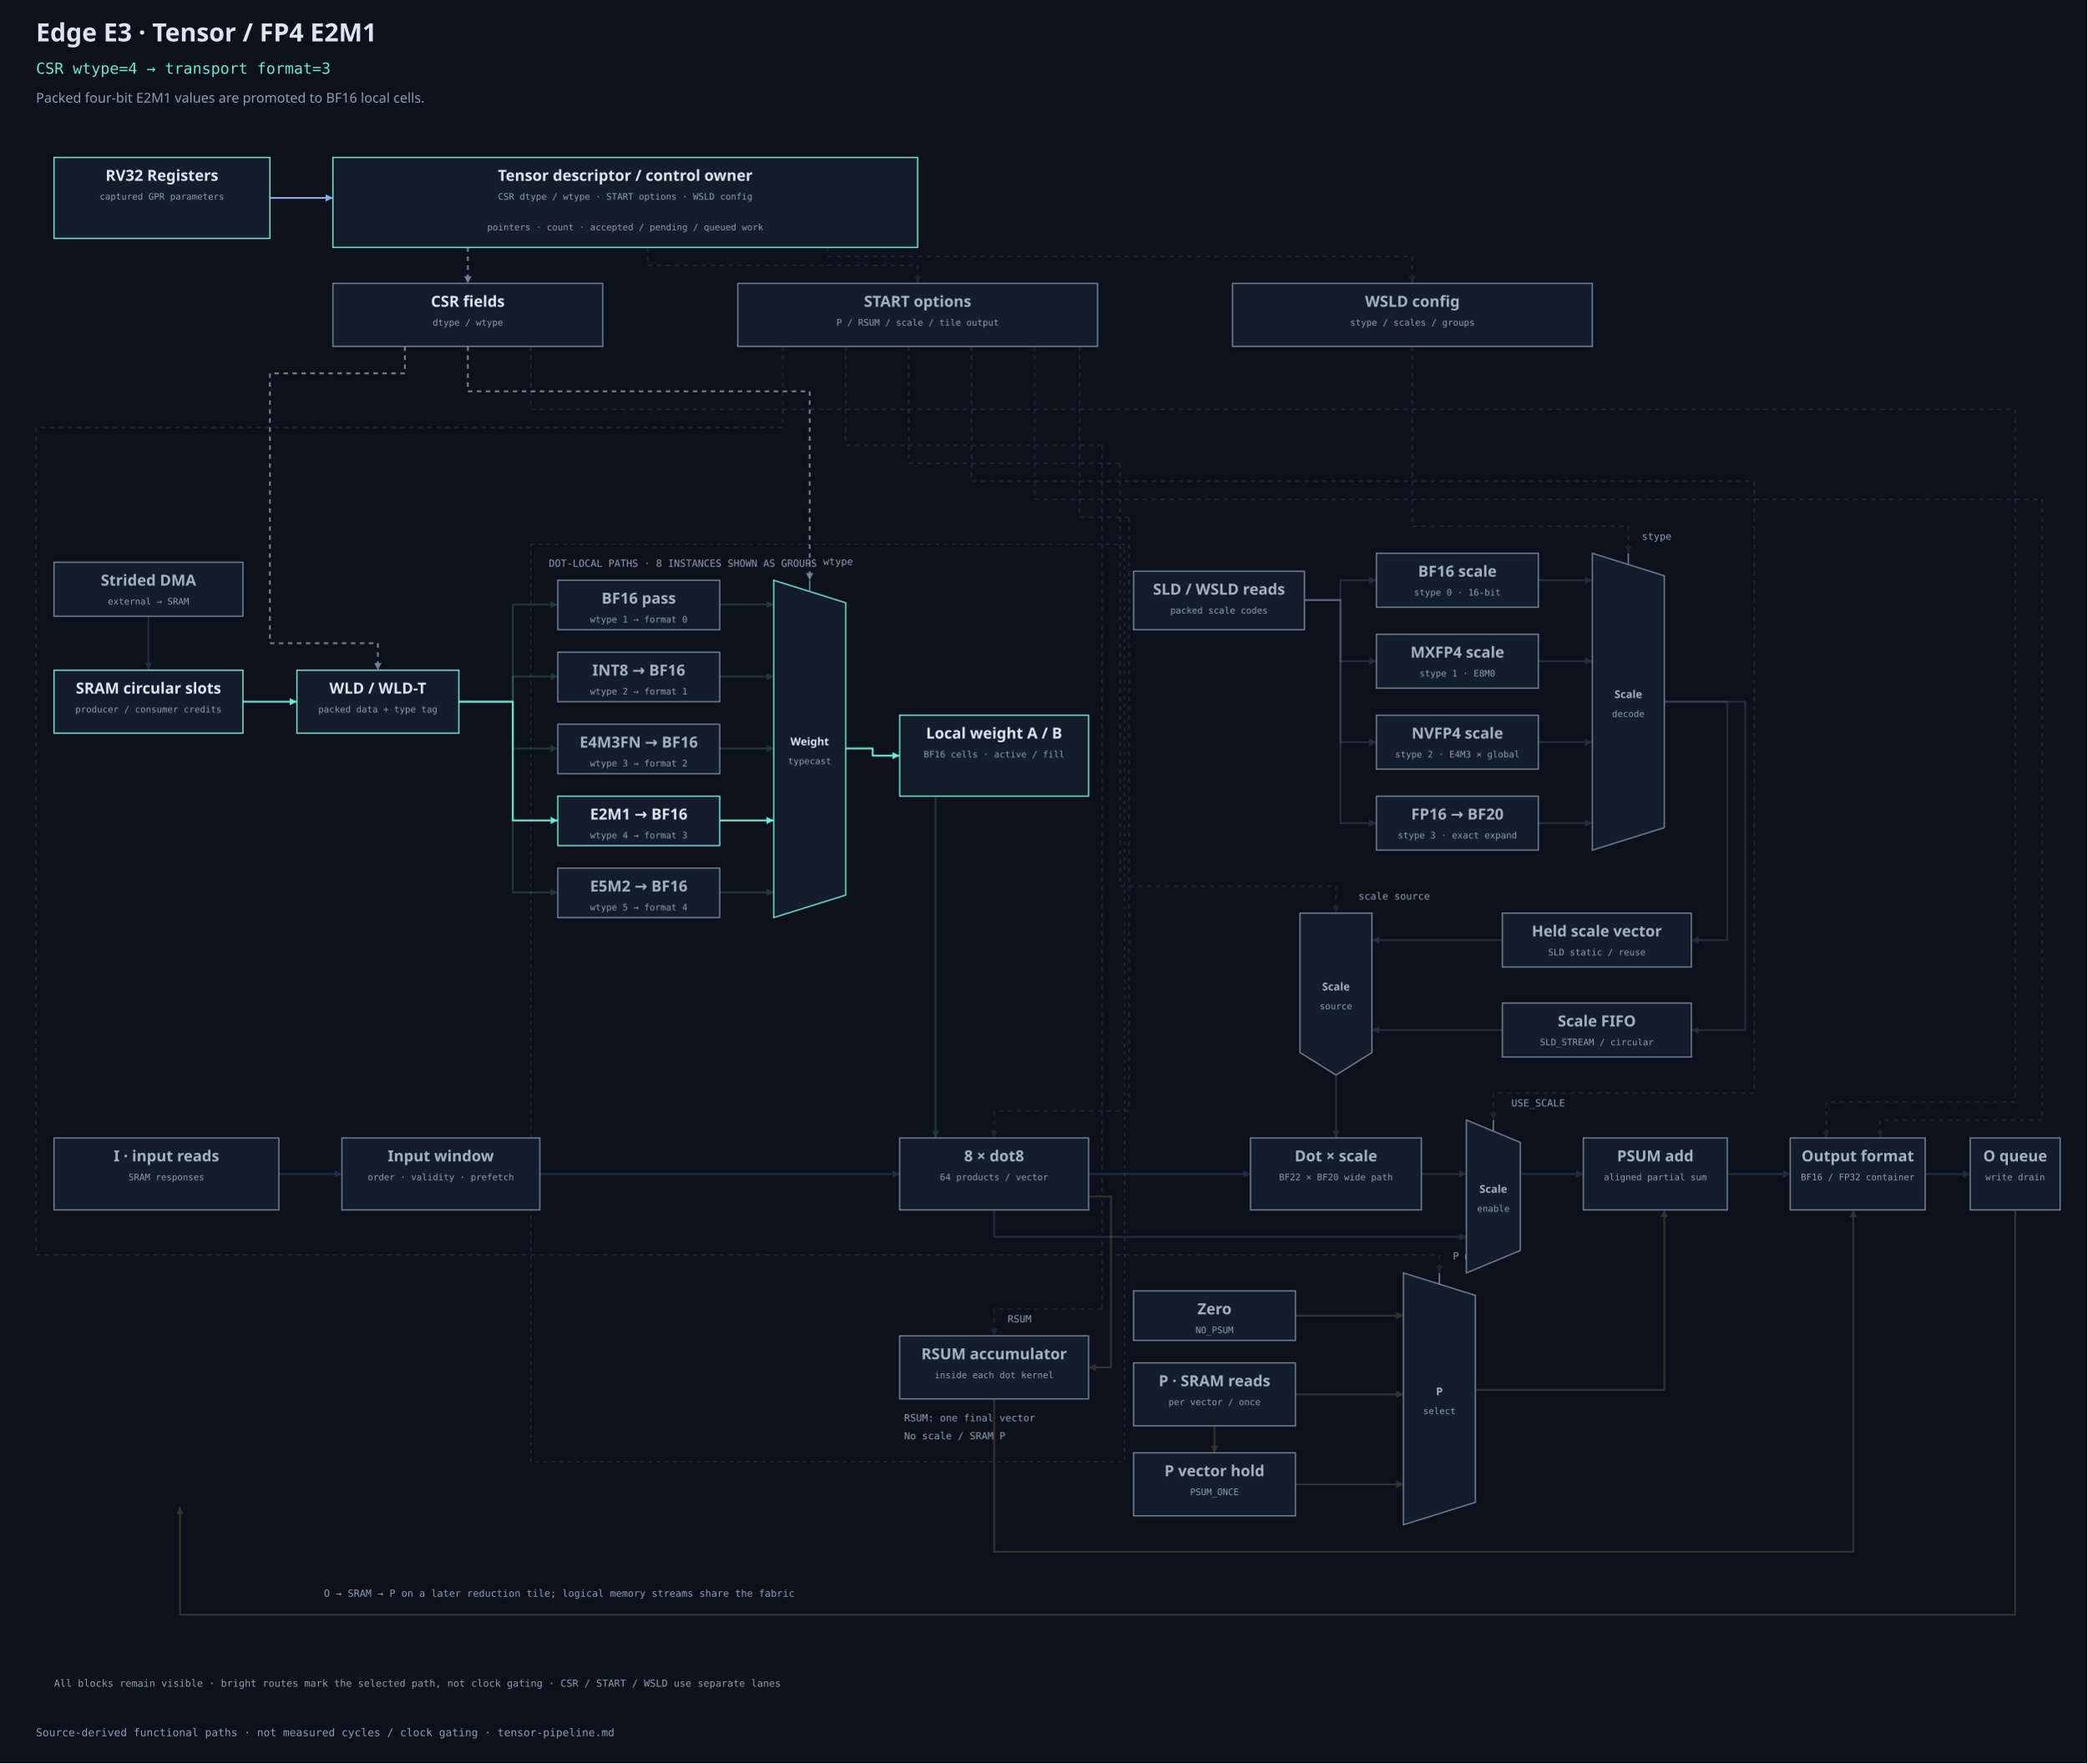
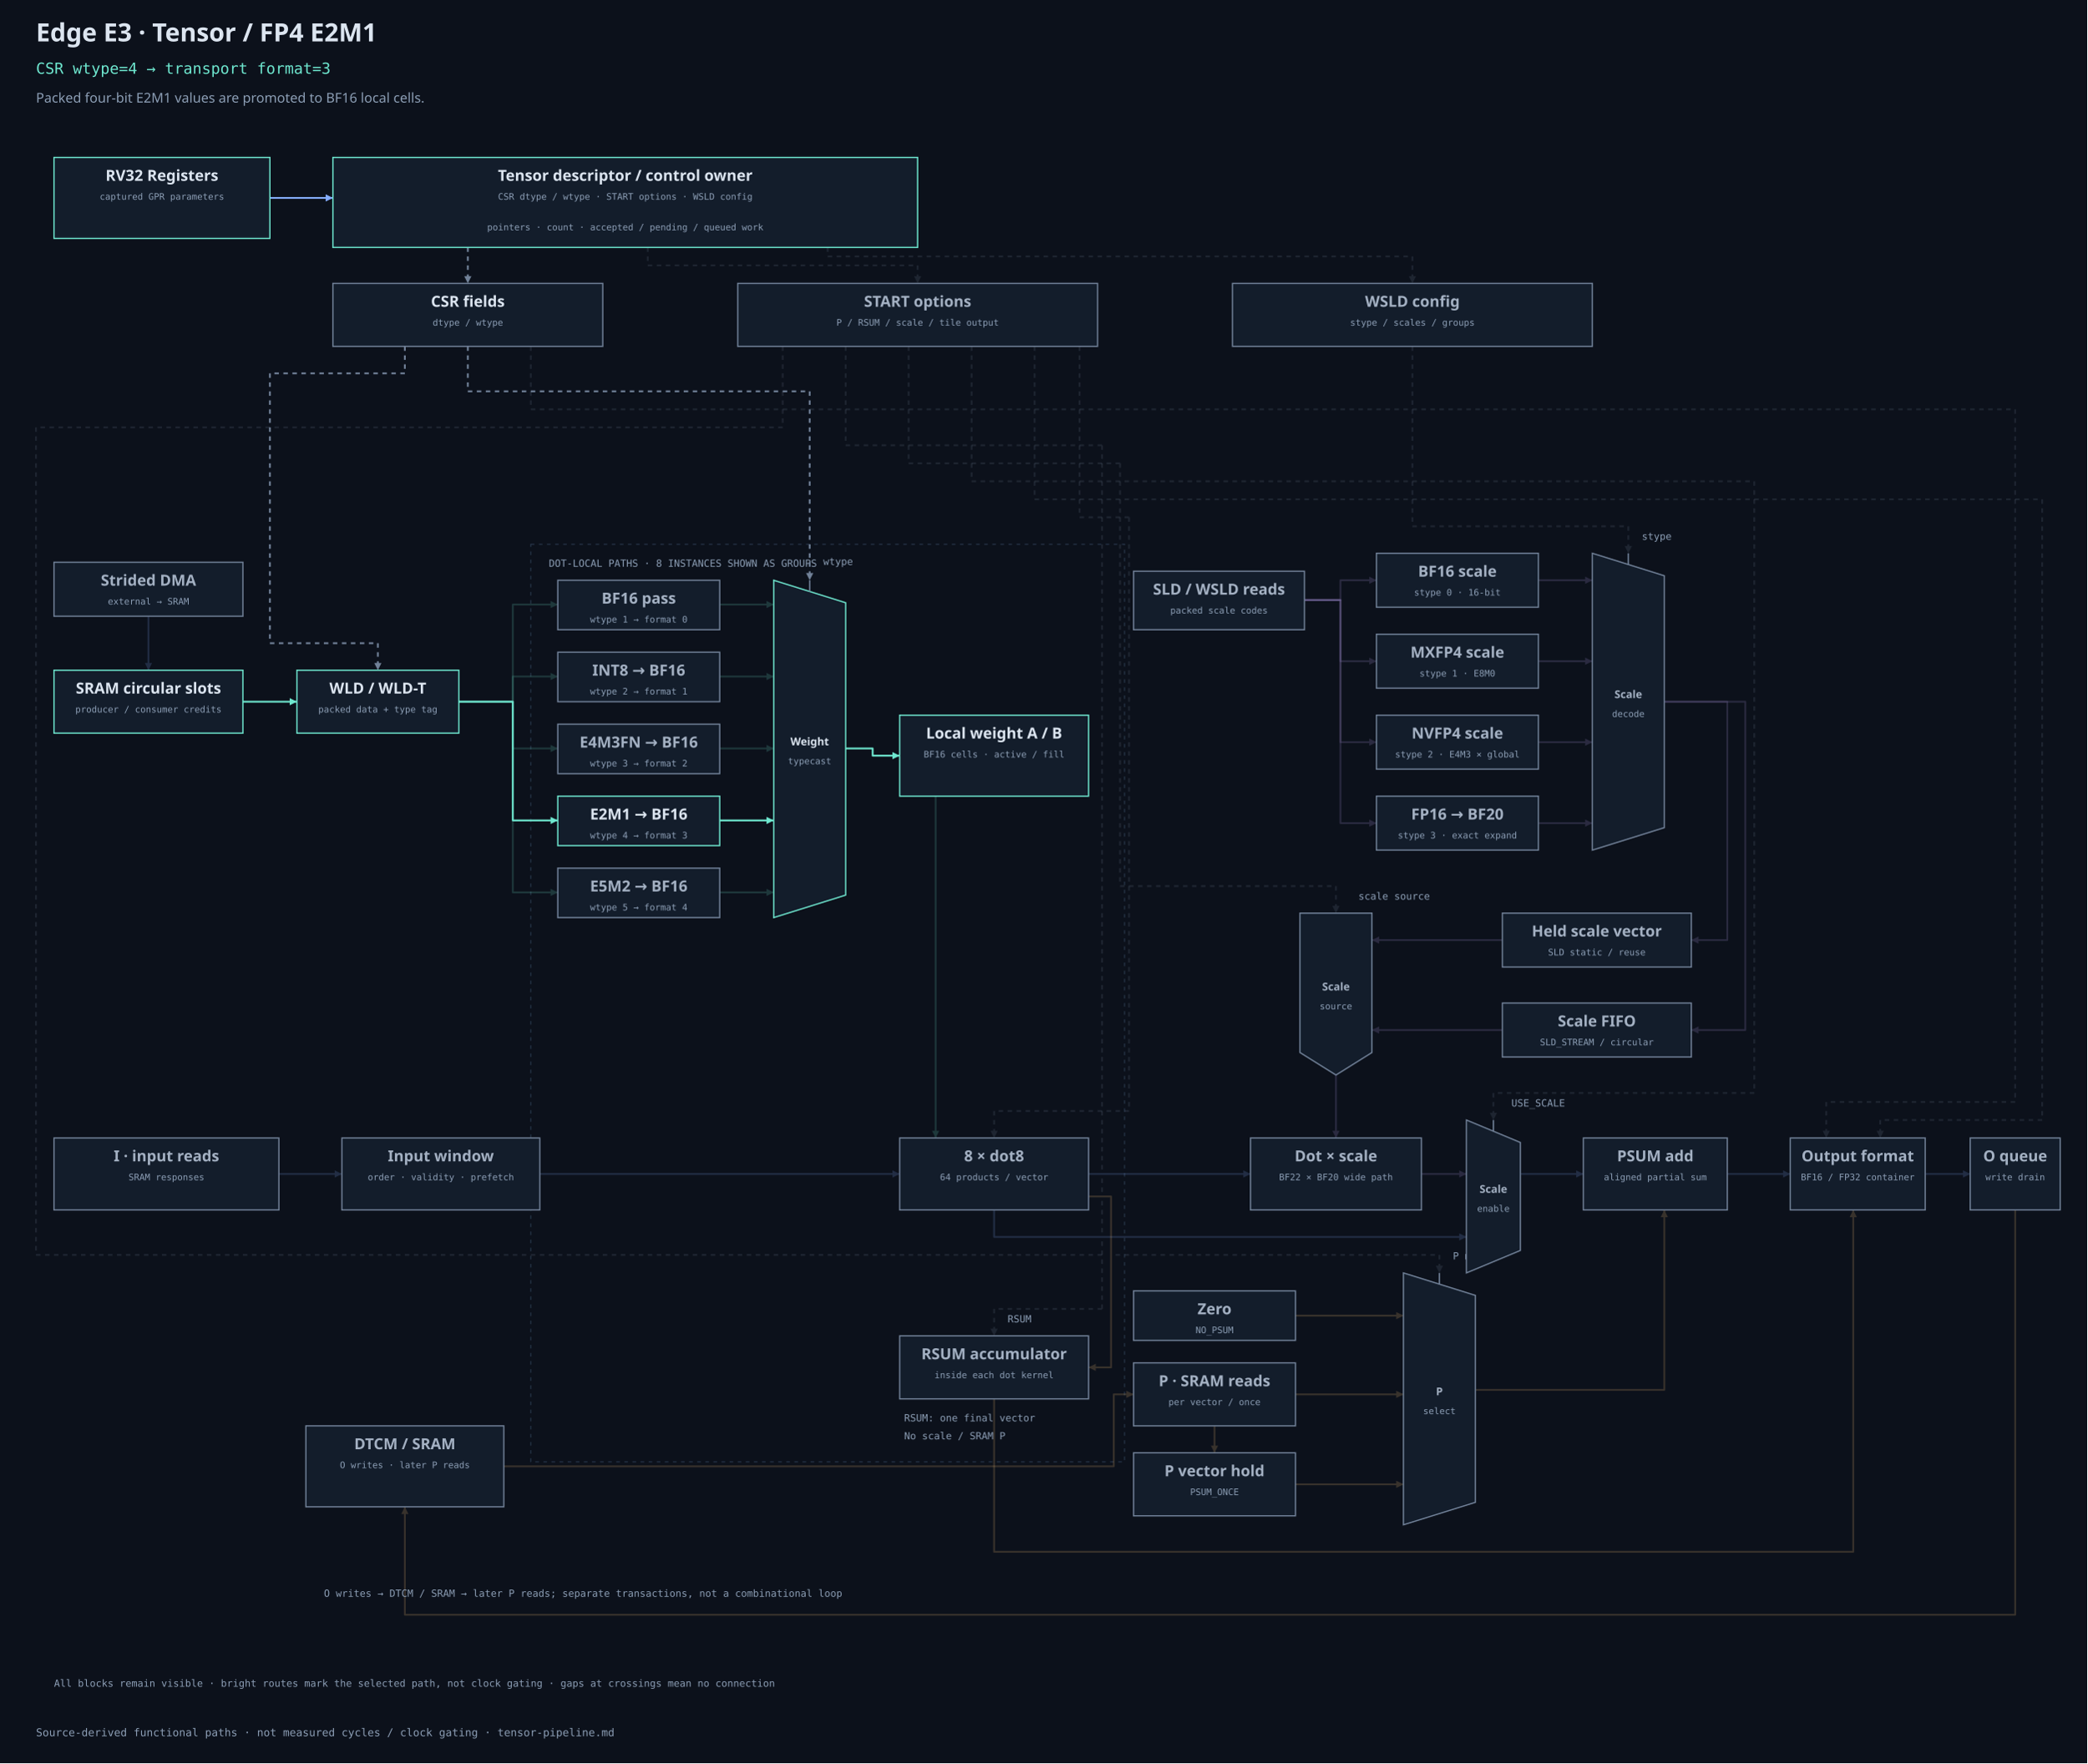
<svg xmlns="http://www.w3.org/2000/svg" width="2320" height="1960" viewBox="0 0 2320 1960">
  <rect width="2320" height="1960" fill="#0c111b" />
  <text x="40" y="46" fill="#dce5f0" font-family="sans-serif" font-size="28" font-weight="700">Edge E3 · Tensor / FP4 E2M1</text>
  <text x="40" y="82" fill="#6ee7cf" font-family="monospace" font-size="17">CSR wtype=4 → transport format=3</text>
  <text x="40" y="114" fill="#8c9eb5" font-family="sans-serif" font-size="15">Packed four-bit E2M1 values are promoted to BF16 local cells.</text>
  <svg x="20" y="135" width="2280" height="1760" viewBox="0 0 2280 1760" role="img" aria-labelledby="tensor-svg-title tensor-svg-desc">
    <style>.tensor-bg{fill:var(--bg,#0c111b)}.tensor-memory{fill:none;stroke:var(--rule,#29394e);stroke-dasharray:4 5}.tensor-title{font:600 17px sans-serif;fill:var(--ink,#dce5f0)}.tensor-sub{font:10px monospace;fill:var(--muted,#8c9eb5)}.tensor-caption{font:11px monospace;fill:var(--muted,#8c9eb5)}.tensor-box{fill:var(--panel,#131d2b);stroke:var(--ink,#dce5f0);stroke-width:1.4}.tensor-wire{fill:none;stroke-width:2;stroke-linejoin:round}.tensor-data{stroke:#85adff}.tensor-weight{stroke:#6ee7cf}.tensor-psum{stroke:#ffc578}.tensor-optional{stroke:#b39be8}.tensor-control{stroke:#718198;stroke-dasharray:5 5}.tensor-arrow-data{fill:#85adff}.tensor-arrow-weight{fill:#6ee7cf}.tensor-arrow-psum{fill:#ffc578}.tensor-arrow-optional{fill:#b39be8}.tensor-arrow-control{fill:#718198}[data-tensor-node]{opacity:1}[data-tensor-path]{opacity:.18}[data-tensor-path].is-active{opacity:1}[data-tensor-node]:not(.is-active) .tensor-box{stroke:var(--muted,#718198)}[data-tensor-node]:not(.is-active) .tensor-title{fill:var(--muted,#a4b1c3)}[data-tensor-node]:not(.is-active) .tensor-sub{fill:var(--muted,#8c9eb5)}.tensor-mux-title{font-size:12px}.tensor-control-source .tensor-box{stroke:#718198!important}.tensor-control-port{stroke:#718198;stroke-width:1.5;fill:none}.is-active .tensor-box{stroke:#6ee7cf}</style>
    <defs>
      <marker id="tensor-arrow-data" viewBox="0 0 8 8" refX="8" refY="4" markerWidth="8" markerHeight="8" markerUnits="userSpaceOnUse" orient="auto">
        <path d="M0 0L8 4L0 8Z" class="tensor-arrow-data" />
      </marker>
      <marker id="tensor-arrow-weight" viewBox="0 0 8 8" refX="8" refY="4" markerWidth="8" markerHeight="8" markerUnits="userSpaceOnUse" orient="auto">
        <path d="M0 0L8 4L0 8Z" class="tensor-arrow-weight" />
      </marker>
      <marker id="tensor-arrow-psum" viewBox="0 0 8 8" refX="8" refY="4" markerWidth="8" markerHeight="8" markerUnits="userSpaceOnUse" orient="auto">
        <path d="M0 0L8 4L0 8Z" class="tensor-arrow-psum" />
      </marker>
      <marker id="tensor-arrow-optional" viewBox="0 0 8 8" refX="8" refY="4" markerWidth="8" markerHeight="8" markerUnits="userSpaceOnUse" orient="auto">
        <path d="M0 0L8 4L0 8Z" class="tensor-arrow-optional" />
      </marker>
      <marker id="tensor-arrow-control" viewBox="0 0 8 8" refX="8" refY="4" markerWidth="8" markerHeight="8" markerUnits="userSpaceOnUse" orient="auto">
        <path d="M0 0L8 4L0 8Z" class="tensor-arrow-control" />
      </marker>
    </defs>
    <rect class="tensor-bg" width="2280" height="1760" />
    <rect class="tensor-memory" x="570" y="470" width="660" height="1020" />
    <text class="tensor-caption" x="590" y="495">DOT-LOCAL PATHS · 8 INSTANCES SHOWN AS GROUPS</text>
    <text class="tensor-caption" x="895" y="493">wtype</text>
    <text class="tensor-caption" x="1805" y="465">stype</text>
    <text class="tensor-caption" x="1660" y="1095">USE_SCALE</text>
    <text class="tensor-caption" x="1490" y="865">scale source</text>
    <text class="tensor-caption" x="1595" y="1265">P mode</text>
    <text class="tensor-caption" x="1100" y="1335">RSUM</text>
    <path data-tensor-path="gpr-owner" class="tensor-wire tensor-data is-active" d="M280 85H350" marker-end="url(#tensor-arrow-data)" />
    <g data-tensor-path="ctrl-wld" class="tensor-wire tensor-control is-active">
      <path d="M430 250L430 280M430 280L280 280M280 280L280 580M280 580L400 580M400 580L400 610" />
      <path d="M400 602L400 610" marker-end="url(#tensor-arrow-control)" />
    </g>
    <g data-tensor-path="ctrl-weight" class="tensor-wire tensor-control is-active">
      <path d="M500 250L500 300M500 300L880 300M880 300L880 510" />
      <path d="M880 502L880 510" marker-end="url(#tensor-arrow-control)" />
    </g>
    <g data-tensor-path="ctrl-psum" class="tensor-wire tensor-control ">
      <path d="M850 250L850 340M850 340L20 340M20 340L20 1260M20 1260L1210 1260M1220 1260L1580 1260M1580 1260L1580 1280" />
      <path d="M1580 1272L1580 1280" marker-end="url(#tensor-arrow-control)" />
    </g>
    <g data-tensor-path="ctrl-rsum" class="tensor-wire tensor-control ">
      <path d="M920 250L920 360M920 360L1205 360M1205 360L1205 1165M1205 1175L1205 1190M1205 1200L1205 1235M1205 1245L1205 1320M1205 1320L1085 1320M1085 1320L1085 1350" />
      <path d="M1085 1342L1085 1350" marker-end="url(#tensor-arrow-control)" />
    </g>
    <g data-tensor-path="ctrl-scale" class="tensor-wire tensor-control ">
      <path d="M990 250L990 380M990 380L1225 380M1225 380L1225 850M1225 850L1465 850M1465 850L1465 880" />
      <path d="M1465 872L1465 880" marker-end="url(#tensor-arrow-control)" />
    </g>
    <g data-tensor-path="ctrl-enable" class="tensor-wire tensor-control ">
      <path d="M1060 250L1060 400M1060 400L1930 400M1930 400L1930 1080M1930 1080L1640 1080M1640 1080L1640 1110" />
      <path d="M1640 1102L1640 1110" marker-end="url(#tensor-arrow-control)" />
    </g>
    <g data-tensor-path="ctrl-stype" class="tensor-wire tensor-control ">
      <path d="M1550 250L1550 450M1550 450L1790 450M1790 450L1790 480" />
      <path d="M1790 472L1790 480" marker-end="url(#tensor-arrow-control)" />
    </g>
    <g data-tensor-path="ctrl-format" class="tensor-wire tensor-control ">
      <path d="M570 250L570 320M570 320L2220 320M2220 320L2220 1090M2220 1090L2010 1090M2010 1090L2010 1130" />
      <path d="M2010 1122L2010 1130" marker-end="url(#tensor-arrow-control)" />
    </g>
    <g data-tensor-path="owner-dot" class="tensor-wire tensor-control ">
      <path d="M1180 250L1180 440M1180 440L1235 440M1235 440L1235 1100M1235 1100L1085 1100M1085 1100L1085 1130" />
      <path d="M1085 1122L1085 1130" marker-end="url(#tensor-arrow-control)" />
    </g>
    <path data-tensor-path="dma-ring" class="tensor-wire tensor-data " d="M145 550L145 610" marker-end="url(#tensor-arrow-data)" />
    <path data-tensor-path="ring-wld" class="tensor-wire tensor-weight is-active" d="M250 645L310 645" marker-end="url(#tensor-arrow-weight)" />
    <path data-tensor-path="weights" class="tensor-wire tensor-weight " d="M1020 750L1020 1130" marker-end="url(#tensor-arrow-weight)" />
    <path data-tensor-path="input-window" class="tensor-wire tensor-data " d="M290 1170L360 1170" marker-end="url(#tensor-arrow-data)" />
    <path data-tensor-path="window-dot" class="tensor-wire tensor-data " d="M580 1170L980 1170" marker-end="url(#tensor-arrow-data)" />
    <path data-tensor-path="dot-post" class="tensor-wire tensor-data " d="M1190 1170L1370 1170" marker-end="url(#tensor-arrow-data)" />
    <path data-tensor-path="scale-product" class="tensor-wire tensor-optional " d="M1560 1170L1610 1170" marker-end="url(#tensor-arrow-optional)" />
    <path data-tensor-path="scale-bypass" class="tensor-wire tensor-data " d="M1085 1210L1085 1240L1610 1240" marker-end="url(#tensor-arrow-data)" />
    <path data-tensor-path="scaled-to-post" class="tensor-wire tensor-data " d="M1670 1170L1740 1170" marker-end="url(#tensor-arrow-data)" />
    <path data-tensor-path="post-output" class="tensor-wire tensor-data " d="M1900 1170L1970 1170" marker-end="url(#tensor-arrow-data)" />
    <path data-tensor-path="format-output" class="tensor-wire tensor-data " d="M2120 1170L2170 1170" marker-end="url(#tensor-arrow-data)" />
    <path data-tensor-path="rsum-merge" class="tensor-wire tensor-psum " d="M1190 1195L1215 1195L1215 1385L1190 1385" marker-end="url(#tensor-arrow-psum)" />
    <path data-tensor-path="rsum-output" class="tensor-wire tensor-psum " d="M1085 1420L1085 1590L2040 1590L2040 1210" marker-end="url(#tensor-arrow-psum)" />
    <path data-tensor-path="static-scale" class="tensor-wire tensor-optional " d="M1650 910L1505 910" marker-end="url(#tensor-arrow-optional)" />
    <path data-tensor-path="stream-scale" class="tensor-wire tensor-optional " d="M1650 1010L1505 1010" marker-end="url(#tensor-arrow-optional)" />
    <path data-tensor-path="scale" class="tensor-wire tensor-optional " d="M1465 1060L1465 1130" marker-end="url(#tensor-arrow-optional)" />
    <path data-tensor-path="sld-static" class="tensor-wire tensor-optional " d="M1830 645L1900 645L1900 910L1860 910" marker-end="url(#tensor-arrow-optional)" />
    <path data-tensor-path="sld-stream" class="tensor-wire tensor-optional " d="M1830 645L1920 645L1920 1010L1860 1010" marker-end="url(#tensor-arrow-optional)" />
    <path data-tensor-path="zero-p" class="tensor-wire tensor-psum " d="M1420 1327.5L1540 1327.5" marker-end="url(#tensor-arrow-psum)" />
    <path data-tensor-path="read-hold" class="tensor-wire tensor-psum " d="M1330 1450L1330 1480" marker-end="url(#tensor-arrow-psum)" />
    <path data-tensor-path="hold-p" class="tensor-wire tensor-psum " d="M1420 1515L1540 1515" marker-end="url(#tensor-arrow-psum)" />
    <path data-tensor-path="stream-p" class="tensor-wire tensor-psum " d="M1420 1415L1540 1415" marker-end="url(#tensor-arrow-psum)" />
    <path data-tensor-path="psum-post" class="tensor-wire tensor-psum " d="M1620 1410L1830 1410L1830 1210" marker-end="url(#tensor-arrow-psum)" />
-     <path data-tensor-path="writeback" class="tensor-wire tensor-psum " d="M2220 1210L2220 1660L180 1660L180 1540" marker-end="url(#tensor-arrow-psum)" />
+     <path data-tensor-path="writeback" class="tensor-wire tensor-psum " d="M2220 1210L2220 1660L430 1660L430 1540" marker-end="url(#tensor-arrow-psum)" />
+     <path data-tensor-path="sram-psum" class="tensor-wire tensor-psum " d="M540 1495L1218 1495L1218 1415L1240 1415" marker-end="url(#tensor-arrow-psum)" />
    <path data-tensor-path="wld-bf16" class="tensor-wire tensor-weight " d="M490 645L550 645L550 537L600 537" marker-end="url(#tensor-arrow-weight)" />
    <path data-tensor-path="cast-bf16" class="tensor-wire tensor-weight " d="M780 537L840 537" marker-end="url(#tensor-arrow-weight)" />
    <path data-tensor-path="wld-int8" class="tensor-wire tensor-weight " d="M490 645L550 645L550 617L600 617" marker-end="url(#tensor-arrow-weight)" />
    <path data-tensor-path="cast-int8" class="tensor-wire tensor-weight " d="M780 617L840 617" marker-end="url(#tensor-arrow-weight)" />
    <path data-tensor-path="wld-e4m3" class="tensor-wire tensor-weight " d="M490 645L550 645L550 697L600 697" marker-end="url(#tensor-arrow-weight)" />
    <path data-tensor-path="cast-e4m3" class="tensor-wire tensor-weight " d="M780 697L840 697" marker-end="url(#tensor-arrow-weight)" />
    <path data-tensor-path="wld-fp4" class="tensor-wire tensor-weight is-active" d="M490 645L550 645L550 777L600 777" marker-end="url(#tensor-arrow-weight)" />
    <path data-tensor-path="cast-fp4" class="tensor-wire tensor-weight is-active" d="M780 777L840 777" marker-end="url(#tensor-arrow-weight)" />
    <path data-tensor-path="wld-e5m2" class="tensor-wire tensor-weight " d="M490 645L550 645L550 857L600 857" marker-end="url(#tensor-arrow-weight)" />
    <path data-tensor-path="cast-e5m2" class="tensor-wire tensor-weight " d="M780 857L840 857" marker-end="url(#tensor-arrow-weight)" />
    <path data-tensor-path="wld-banks" class="tensor-wire tensor-weight is-active" d="M920 697L950 697L950 705L980 705" marker-end="url(#tensor-arrow-weight)" />
    <path data-tensor-path="sld-bf16" class="tensor-wire tensor-optional " d="M1430 532L1470 532L1470 510L1510 510" marker-end="url(#tensor-arrow-optional)" />
    <path data-tensor-path="decode-bf16" class="tensor-wire tensor-optional " d="M1690 510L1750 510" marker-end="url(#tensor-arrow-optional)" />
    <path data-tensor-path="sld-mx" class="tensor-wire tensor-optional " d="M1430 532L1470 532L1470 600L1510 600" marker-end="url(#tensor-arrow-optional)" />
    <path data-tensor-path="decode-mx" class="tensor-wire tensor-optional " d="M1690 600L1750 600" marker-end="url(#tensor-arrow-optional)" />
    <path data-tensor-path="sld-nv" class="tensor-wire tensor-optional " d="M1430 532L1470 532L1470 690L1510 690" marker-end="url(#tensor-arrow-optional)" />
    <path data-tensor-path="decode-nv" class="tensor-wire tensor-optional " d="M1690 690L1750 690" marker-end="url(#tensor-arrow-optional)" />
    <path data-tensor-path="sld-fp16" class="tensor-wire tensor-optional " d="M1430 532L1470 532L1470 780L1510 780" marker-end="url(#tensor-arrow-optional)" />
    <path data-tensor-path="decode-fp16" class="tensor-wire tensor-optional " d="M1690 780L1750 780" marker-end="url(#tensor-arrow-optional)" />
    <g data-tensor-path="owner-csr" class="tensor-wire tensor-control is-active">
      <path d="M500 140L500 180" />
      <path d="M500 172L500 180" marker-end="url(#tensor-arrow-control)" />
    </g>
    <g data-tensor-path="owner-start" class="tensor-wire tensor-control ">
      <path d="M700 140L700 160M700 160L1000 160M1000 160L1000 180" />
      <path d="M1000 172L1000 180" marker-end="url(#tensor-arrow-control)" />
    </g>
    <g data-tensor-path="owner-wsld" class="tensor-wire tensor-control ">
      <path d="M900 140L900 150M900 150L1550 150M1550 150L1550 180" />
      <path d="M1550 172L1550 180" marker-end="url(#tensor-arrow-control)" />
    </g>
    <g data-tensor-path="ctrl-tile-format" class="tensor-wire tensor-control ">
      <path d="M1130 250L1130 420M1130 420L2250 420M2250 420L2250 1110M2250 1110L2070 1110M2070 1110L2070 1130" />
      <path d="M2070 1122L2070 1130" marker-end="url(#tensor-arrow-control)" />
    </g>
    <g data-tensor-node="gpr" class="is-active " role="button" tabindex="0" aria-label="RV32 Registers: explore this path">
      <rect class="tensor-box" x="40" y="40" width="240" height="90" />
      <text class="tensor-title " x="160" y="66" text-anchor="middle">RV32 Registers</text>
      <text class="tensor-sub" x="160" y="87" text-anchor="middle">captured GPR parameters</text>
    </g>
    <g data-tensor-node="owner" class="is-active " role="button" tabindex="0" aria-label="Tensor descriptor / control owner: explore this path">
      <rect class="tensor-box" x="350" y="40" width="650" height="100" />
      <text class="tensor-title " x="675" y="66" text-anchor="middle">Tensor descriptor / control owner</text>
      <text class="tensor-sub" x="675" y="87" text-anchor="middle">CSR dtype / wtype · START options · WSLD config</text>
      <text class="tensor-sub" x="675" y="121" text-anchor="middle">pointers · count · accepted / pending / queued work</text>
    </g>
    <g data-tensor-node="dma" class=" " role="button" tabindex="0" aria-label="Strided DMA: explore this path">
      <rect class="tensor-box" x="40" y="490" width="210" height="60" />
      <text class="tensor-title " x="145" y="516" text-anchor="middle">Strided DMA</text>
      <text class="tensor-sub" x="145" y="537" text-anchor="middle">external → SRAM</text>
    </g>
    <g data-tensor-node="ring" class="is-active " role="button" tabindex="0" aria-label="SRAM circular slots: explore this path">
      <rect class="tensor-box" x="40" y="610" width="210" height="70" />
      <text class="tensor-title " x="145" y="636" text-anchor="middle">SRAM circular slots</text>
      <text class="tensor-sub" x="145" y="657" text-anchor="middle">producer / consumer credits</text>
    </g>
    <g data-tensor-node="wld" class="is-active " role="button" tabindex="0" aria-label="WLD / WLD-T: explore this path">
      <rect class="tensor-box" x="310" y="610" width="180" height="70" />
      <text class="tensor-title " x="400" y="636" text-anchor="middle">WLD / WLD-T</text>
      <text class="tensor-sub" x="400" y="657" text-anchor="middle">packed data + type tag</text>
    </g>
    <g data-tensor-node="w-bf16" class=" " role="button" tabindex="0" aria-label="BF16 pass: explore this path">
      <rect class="tensor-box" x="600" y="510" width="180" height="55" />
      <text class="tensor-title " x="690" y="536" text-anchor="middle">BF16 pass</text>
      <text class="tensor-sub" x="690" y="557" text-anchor="middle">wtype 1 → format 0</text>
    </g>
    <g data-tensor-node="w-int8" class=" " role="button" tabindex="0" aria-label="INT8 → BF16: explore this path">
      <rect class="tensor-box" x="600" y="590" width="180" height="55" />
      <text class="tensor-title " x="690" y="616" text-anchor="middle">INT8 → BF16</text>
      <text class="tensor-sub" x="690" y="637" text-anchor="middle">wtype 2 → format 1</text>
    </g>
    <g data-tensor-node="w-e4m3" class=" " role="button" tabindex="0" aria-label="E4M3FN → BF16: explore this path">
      <rect class="tensor-box" x="600" y="670" width="180" height="55" />
      <text class="tensor-title " x="690" y="696" text-anchor="middle">E4M3FN → BF16</text>
      <text class="tensor-sub" x="690" y="717" text-anchor="middle">wtype 3 → format 2</text>
    </g>
    <g data-tensor-node="w-fp4" class="is-active " role="button" tabindex="0" aria-label="E2M1 → BF16: explore this path">
      <rect class="tensor-box" x="600" y="750" width="180" height="55" />
      <text class="tensor-title " x="690" y="776" text-anchor="middle">E2M1 → BF16</text>
      <text class="tensor-sub" x="690" y="797" text-anchor="middle">wtype 4 → format 3</text>
    </g>
    <g data-tensor-node="w-e5m2" class=" " role="button" tabindex="0" aria-label="E5M2 → BF16: explore this path">
      <rect class="tensor-box" x="600" y="830" width="180" height="55" />
      <text class="tensor-title " x="690" y="856" text-anchor="middle">E5M2 → BF16</text>
      <text class="tensor-sub" x="690" y="877" text-anchor="middle">wtype 5 → format 4</text>
    </g>
    <g data-tensor-node="wselect" class="is-active " role="button" tabindex="0" aria-label="Weight: explore this path">
      <path class="tensor-box" d="M840 510L920 535V860L840 885Z" />
      <path class="tensor-control-port" d="M880 510V522.5" />
      <text class="tensor-title tensor-mux-title" x="880" y="693.5" text-anchor="middle">Weight</text>
      <text class="tensor-sub" x="880" y="714.5" text-anchor="middle">typecast</text>
    </g>
    <g data-tensor-node="banks" class="is-active " role="button" tabindex="0" aria-label="Local weight A / B: explore this path">
      <rect class="tensor-box" x="980" y="660" width="210" height="90" />
      <text class="tensor-title " x="1085" y="686" text-anchor="middle">Local weight A / B</text>
      <text class="tensor-sub" x="1085" y="707" text-anchor="middle">BF16 cells · active / fill</text>
    </g>
    <g data-tensor-node="input" class=" " role="button" tabindex="0" aria-label="I · input reads: explore this path">
      <rect class="tensor-box" x="40" y="1130" width="250" height="80" />
      <text class="tensor-title " x="165" y="1156" text-anchor="middle">I · input reads</text>
      <text class="tensor-sub" x="165" y="1177" text-anchor="middle">SRAM responses</text>
    </g>
    <g data-tensor-node="window" class=" " role="button" tabindex="0" aria-label="Input window: explore this path">
      <rect class="tensor-box" x="360" y="1130" width="220" height="80" />
      <text class="tensor-title " x="470" y="1156" text-anchor="middle">Input window</text>
      <text class="tensor-sub" x="470" y="1177" text-anchor="middle">order · validity · prefetch</text>
    </g>
    <g data-tensor-node="dot" class=" " role="button" tabindex="0" aria-label="8 × dot8: explore this path">
      <rect class="tensor-box" x="980" y="1130" width="210" height="80" />
      <text class="tensor-title " x="1085" y="1156" text-anchor="middle">8 × dot8</text>
      <text class="tensor-sub" x="1085" y="1177" text-anchor="middle">64 products / vector</text>
    </g>
    <g data-tensor-node="rsum" class=" " role="button" tabindex="0" aria-label="RSUM accumulator: explore this path">
      <rect class="tensor-box" x="980" y="1350" width="210" height="70" />
      <text class="tensor-title " x="1085" y="1376" text-anchor="middle">RSUM accumulator</text>
      <text class="tensor-sub" x="1085" y="1397" text-anchor="middle">inside each dot kernel</text>
    </g>
    <g data-tensor-node="sld" class=" " role="button" tabindex="0" aria-label="SLD / WSLD reads: explore this path">
      <rect class="tensor-box" x="1240" y="500" width="190" height="65" />
      <text class="tensor-title " x="1335" y="526" text-anchor="middle">SLD / WSLD reads</text>
      <text class="tensor-sub" x="1335" y="547" text-anchor="middle">packed scale codes</text>
    </g>
    <g data-tensor-node="s-bf16" class=" " role="button" tabindex="0" aria-label="BF16 scale: explore this path">
      <rect class="tensor-box" x="1510" y="480" width="180" height="60" />
      <text class="tensor-title " x="1600" y="506" text-anchor="middle">BF16 scale</text>
      <text class="tensor-sub" x="1600" y="527" text-anchor="middle">stype 0 · 16-bit</text>
    </g>
    <g data-tensor-node="s-mx" class=" " role="button" tabindex="0" aria-label="MXFP4 scale: explore this path">
      <rect class="tensor-box" x="1510" y="570" width="180" height="60" />
      <text class="tensor-title " x="1600" y="596" text-anchor="middle">MXFP4 scale</text>
      <text class="tensor-sub" x="1600" y="617" text-anchor="middle">stype 1 · E8M0</text>
    </g>
    <g data-tensor-node="s-nv" class=" " role="button" tabindex="0" aria-label="NVFP4 scale: explore this path">
      <rect class="tensor-box" x="1510" y="660" width="180" height="60" />
      <text class="tensor-title " x="1600" y="686" text-anchor="middle">NVFP4 scale</text>
      <text class="tensor-sub" x="1600" y="707" text-anchor="middle">stype 2 · E4M3 × global</text>
    </g>
    <g data-tensor-node="s-fp16" class=" " role="button" tabindex="0" aria-label="FP16 → BF20: explore this path">
      <rect class="tensor-box" x="1510" y="750" width="180" height="60" />
      <text class="tensor-title " x="1600" y="776" text-anchor="middle">FP16 → BF20</text>
      <text class="tensor-sub" x="1600" y="797" text-anchor="middle">stype 3 · exact expand</text>
    </g>
    <g data-tensor-node="stype" class=" " role="button" tabindex="0" aria-label="Scale: explore this path">
      <path class="tensor-box" d="M1750 480L1830 505V785L1750 810Z" />
      <path class="tensor-control-port" d="M1790 480V492.5" />
      <text class="tensor-title tensor-mux-title" x="1790" y="641" text-anchor="middle">Scale</text>
      <text class="tensor-sub" x="1790" y="662" text-anchor="middle">decode</text>
    </g>
    <g data-tensor-node="scale-hold" class=" " role="button" tabindex="0" aria-label="Held scale vector: explore this path">
      <rect class="tensor-box" x="1650" y="880" width="210" height="60" />
      <text class="tensor-title " x="1755" y="906" text-anchor="middle">Held scale vector</text>
      <text class="tensor-sub" x="1755" y="927" text-anchor="middle">SLD static / reuse</text>
    </g>
    <g data-tensor-node="scale-fifo" class=" " role="button" tabindex="0" aria-label="Scale FIFO: explore this path">
      <rect class="tensor-box" x="1650" y="980" width="210" height="60" />
      <text class="tensor-title " x="1755" y="1006" text-anchor="middle">Scale FIFO</text>
      <text class="tensor-sub" x="1755" y="1027" text-anchor="middle">SLD_STREAM / circular</text>
    </g>
    <g data-tensor-node="scale-source" class=" " role="button" tabindex="0" aria-label="Scale: explore this path">
      <path class="tensor-box" d="M1425 880H1505V1035L1465 1060L1425 1035Z" />
      <text class="tensor-title tensor-mux-title" x="1465" y="966" text-anchor="middle">Scale</text>
      <text class="tensor-sub" x="1465" y="987" text-anchor="middle">source</text>
    </g>
    <g data-tensor-node="scale-mul" class=" " role="button" tabindex="0" aria-label="Dot × scale: explore this path">
      <rect class="tensor-box" x="1370" y="1130" width="190" height="80" />
      <text class="tensor-title " x="1465" y="1156" text-anchor="middle">Dot × scale</text>
      <text class="tensor-sub" x="1465" y="1177" text-anchor="middle">BF22 × BF20 wide path</text>
    </g>
    <g data-tensor-node="scale-select" class=" " role="button" tabindex="0" aria-label="Scale: explore this path">
      <path class="tensor-box" d="M1610 1110L1670 1135V1255L1610 1280Z" />
      <path class="tensor-control-port" d="M1640 1110V1122.5" />
      <text class="tensor-title tensor-mux-title" x="1640" y="1191" text-anchor="middle">Scale</text>
      <text class="tensor-sub" x="1640" y="1212" text-anchor="middle">enable</text>
    </g>
    <g data-tensor-node="post" class=" " role="button" tabindex="0" aria-label="PSUM add: explore this path">
      <rect class="tensor-box" x="1740" y="1130" width="160" height="80" />
      <text class="tensor-title " x="1820" y="1156" text-anchor="middle">PSUM add</text>
      <text class="tensor-sub" x="1820" y="1177" text-anchor="middle">aligned partial sum</text>
    </g>
    <g data-tensor-node="psum" class=" " role="button" tabindex="0" aria-label="P · SRAM reads: explore this path">
      <rect class="tensor-box" x="1240" y="1380" width="180" height="70" />
      <text class="tensor-title " x="1330" y="1406" text-anchor="middle">P · SRAM reads</text>
      <text class="tensor-sub" x="1330" y="1427" text-anchor="middle">per vector / once</text>
    </g>
+     <g data-tensor-node="psum-memory" class=" " role="button" tabindex="0" aria-label="DTCM / SRAM: explore this path">
+       <rect class="tensor-box" x="320" y="1450" width="220" height="90" />
+       <text class="tensor-title " x="430" y="1476" text-anchor="middle">DTCM / SRAM</text>
+       <text class="tensor-sub" x="430" y="1497" text-anchor="middle">O writes · later P reads</text>
+     </g>
    <g data-tensor-node="zero" class=" " role="button" tabindex="0" aria-label="Zero: explore this path">
      <rect class="tensor-box" x="1240" y="1300" width="180" height="55" />
      <text class="tensor-title " x="1330" y="1326" text-anchor="middle">Zero</text>
      <text class="tensor-sub" x="1330" y="1347" text-anchor="middle">NO_PSUM</text>
    </g>
    <g data-tensor-node="psum-hold" class=" " role="button" tabindex="0" aria-label="P vector hold: explore this path">
      <rect class="tensor-box" x="1240" y="1480" width="180" height="70" />
      <text class="tensor-title " x="1330" y="1506" text-anchor="middle">P vector hold</text>
      <text class="tensor-sub" x="1330" y="1527" text-anchor="middle">PSUM_ONCE</text>
    </g>
    <g data-tensor-node="psum-select" class=" " role="button" tabindex="0" aria-label="P: explore this path">
      <path class="tensor-box" d="M1540 1280L1620 1305V1535L1540 1560Z" />
      <path class="tensor-control-port" d="M1580 1280V1292.5" />
      <text class="tensor-title tensor-mux-title" x="1580" y="1416" text-anchor="middle">P</text>
      <text class="tensor-sub" x="1580" y="1437" text-anchor="middle">select</text>
    </g>
    <g data-tensor-node="format" class=" " role="button" tabindex="0" aria-label="Output format: explore this path">
      <rect class="tensor-box" x="1970" y="1130" width="150" height="80" />
      <text class="tensor-title " x="2045" y="1156" text-anchor="middle">Output format</text>
      <text class="tensor-sub" x="2045" y="1177" text-anchor="middle">BF16 / FP32 container</text>
    </g>
    <g data-tensor-node="output" class=" " role="button" tabindex="0" aria-label="O queue: explore this path">
      <rect class="tensor-box" x="2170" y="1130" width="100" height="80" />
      <text class="tensor-title " x="2220" y="1156" text-anchor="middle">O queue</text>
      <text class="tensor-sub" x="2220" y="1177" text-anchor="middle">write drain</text>
    </g>
    <g data-tensor-node="csr-fields" class="is-active tensor-control-source" role="button" tabindex="0" aria-label="CSR fields: explore this path">
      <rect class="tensor-box" x="350" y="180" width="300" height="70" />
      <text class="tensor-title " x="500" y="206" text-anchor="middle">CSR fields</text>
      <text class="tensor-sub" x="500" y="227" text-anchor="middle">dtype / wtype</text>
    </g>
    <g data-tensor-node="start-fields" class=" tensor-control-source" role="button" tabindex="0" aria-label="START options: explore this path">
      <rect class="tensor-box" x="800" y="180" width="400" height="70" />
      <text class="tensor-title " x="1000" y="206" text-anchor="middle">START options</text>
      <text class="tensor-sub" x="1000" y="227" text-anchor="middle">P / RSUM / scale / tile output</text>
    </g>
    <g data-tensor-node="wsld-fields" class=" tensor-control-source" role="button" tabindex="0" aria-label="WSLD config: explore this path">
      <rect class="tensor-box" x="1350" y="180" width="400" height="70" />
      <text class="tensor-title " x="1550" y="206" text-anchor="middle">WSLD config</text>
      <text class="tensor-sub" x="1550" y="227" text-anchor="middle">stype / scales / groups</text>
    </g>
    <text class="tensor-caption" x="985" y="1445">RSUM: one final vector</text>
    <text class="tensor-caption" x="985" y="1465">No scale / SRAM P</text>
-     <text class="tensor-caption" x="340" y="1640">O → SRAM → P on a later reduction tile; logical memory streams share the fabric</text>
-     <text class="tensor-caption" x="40" y="1740">All blocks remain visible · bright routes mark the selected path, not clock gating · CSR / START / WSLD use separate lanes</text>
+     <text class="tensor-caption" x="340" y="1640">O writes → DTCM / SRAM → later P reads; separate transactions, not a combinational loop</text>
+     <text class="tensor-caption" x="40" y="1740">All blocks remain visible · bright routes mark the selected path, not clock gating · gaps at crossings mean no connection</text>
  </svg>
  <text x="40" y="1930" fill="#8c9eb5" font-family="monospace" font-size="12">Source-derived functional paths · not measured cycles / clock gating · tensor-pipeline.md</text>
</svg>
